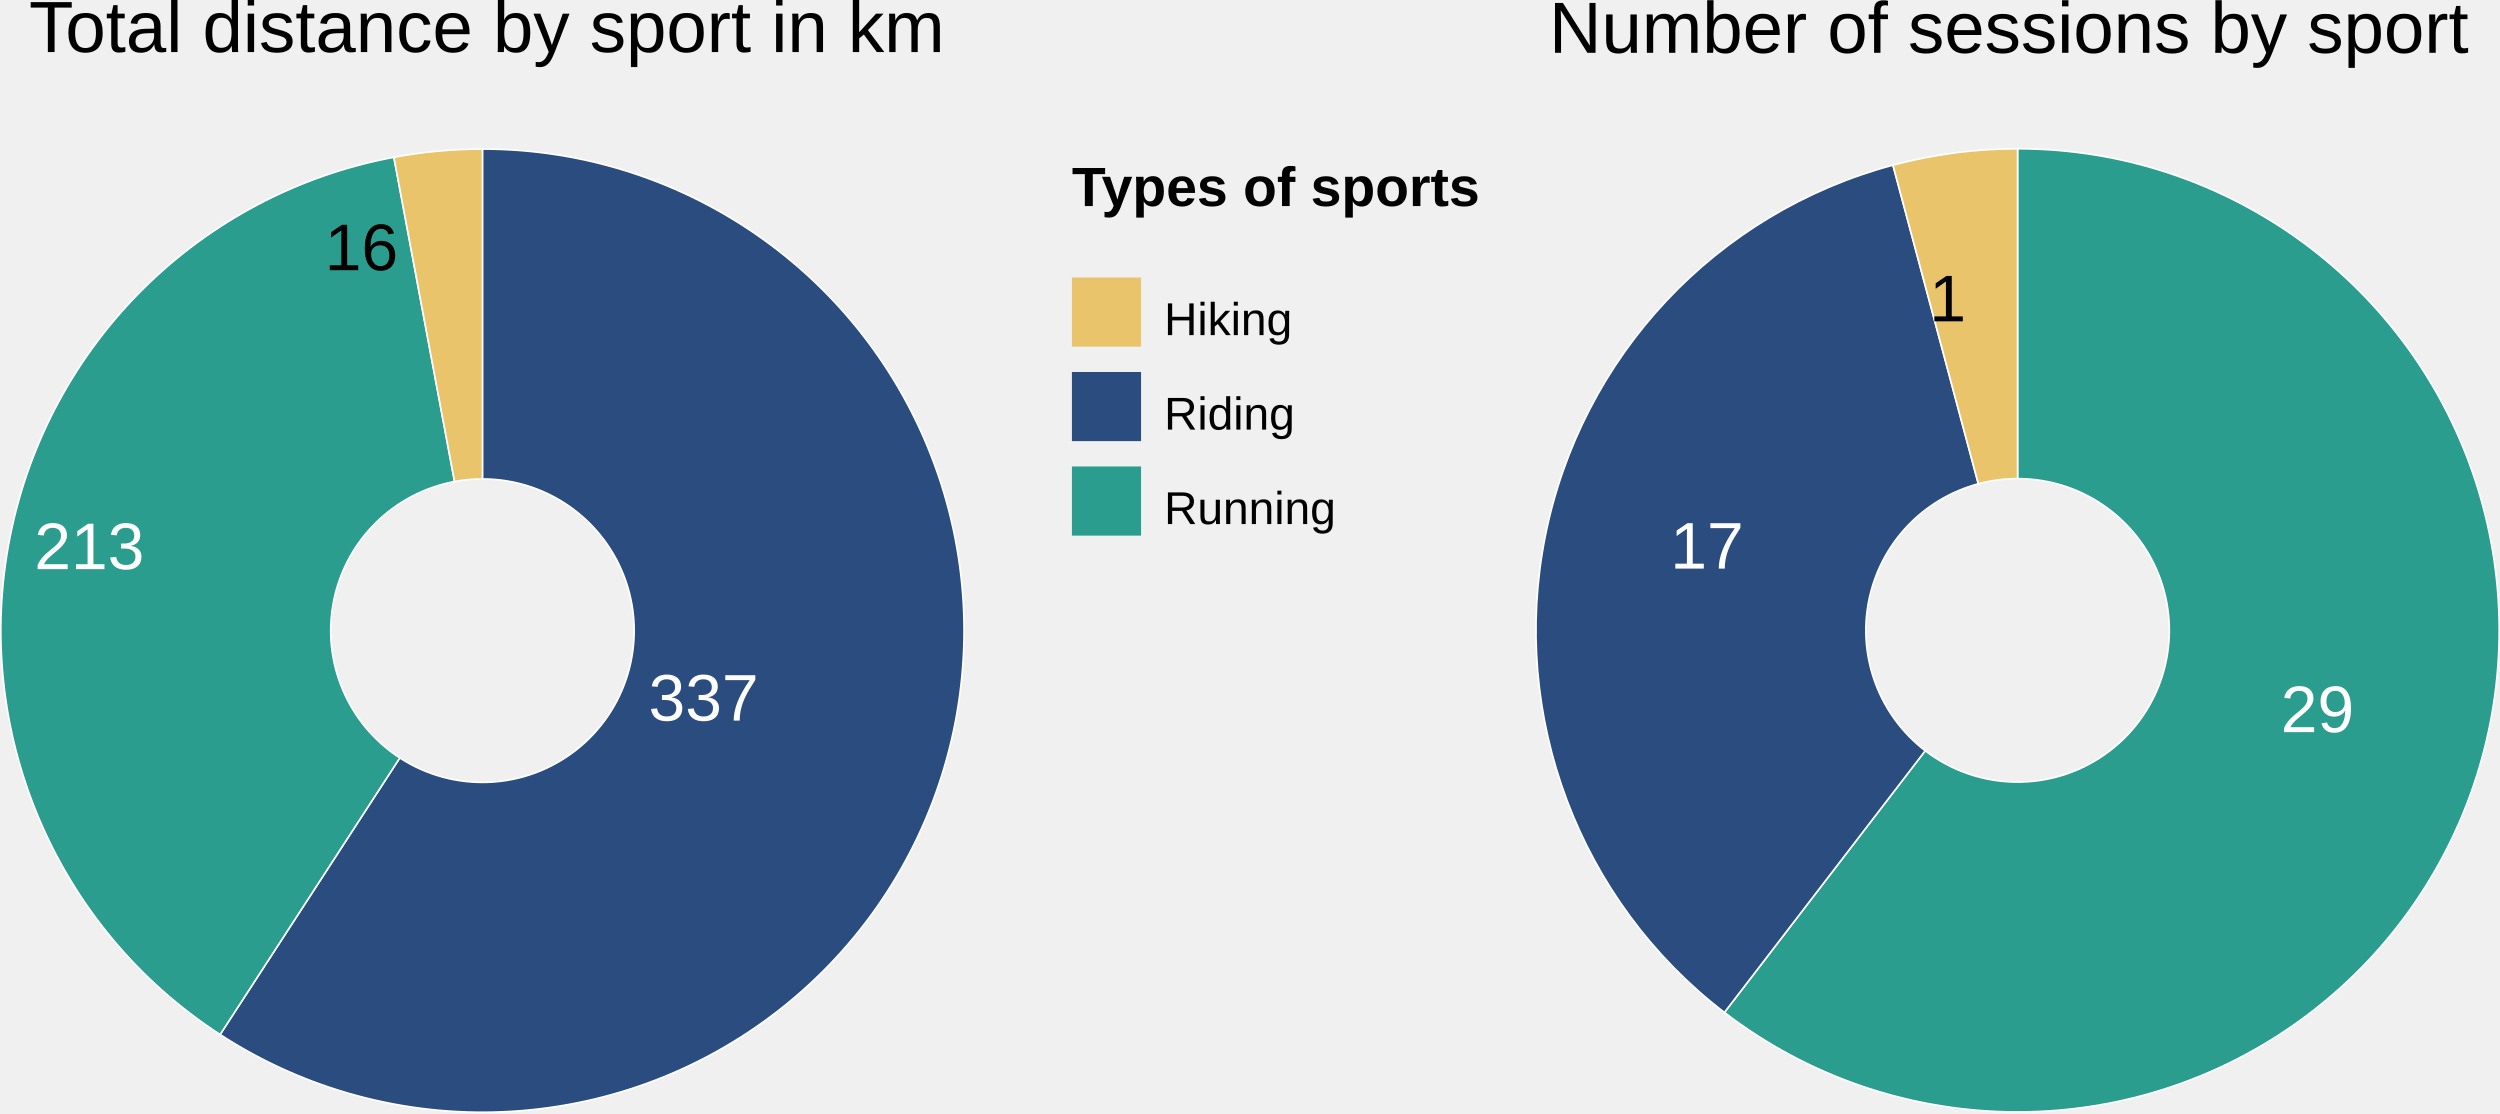
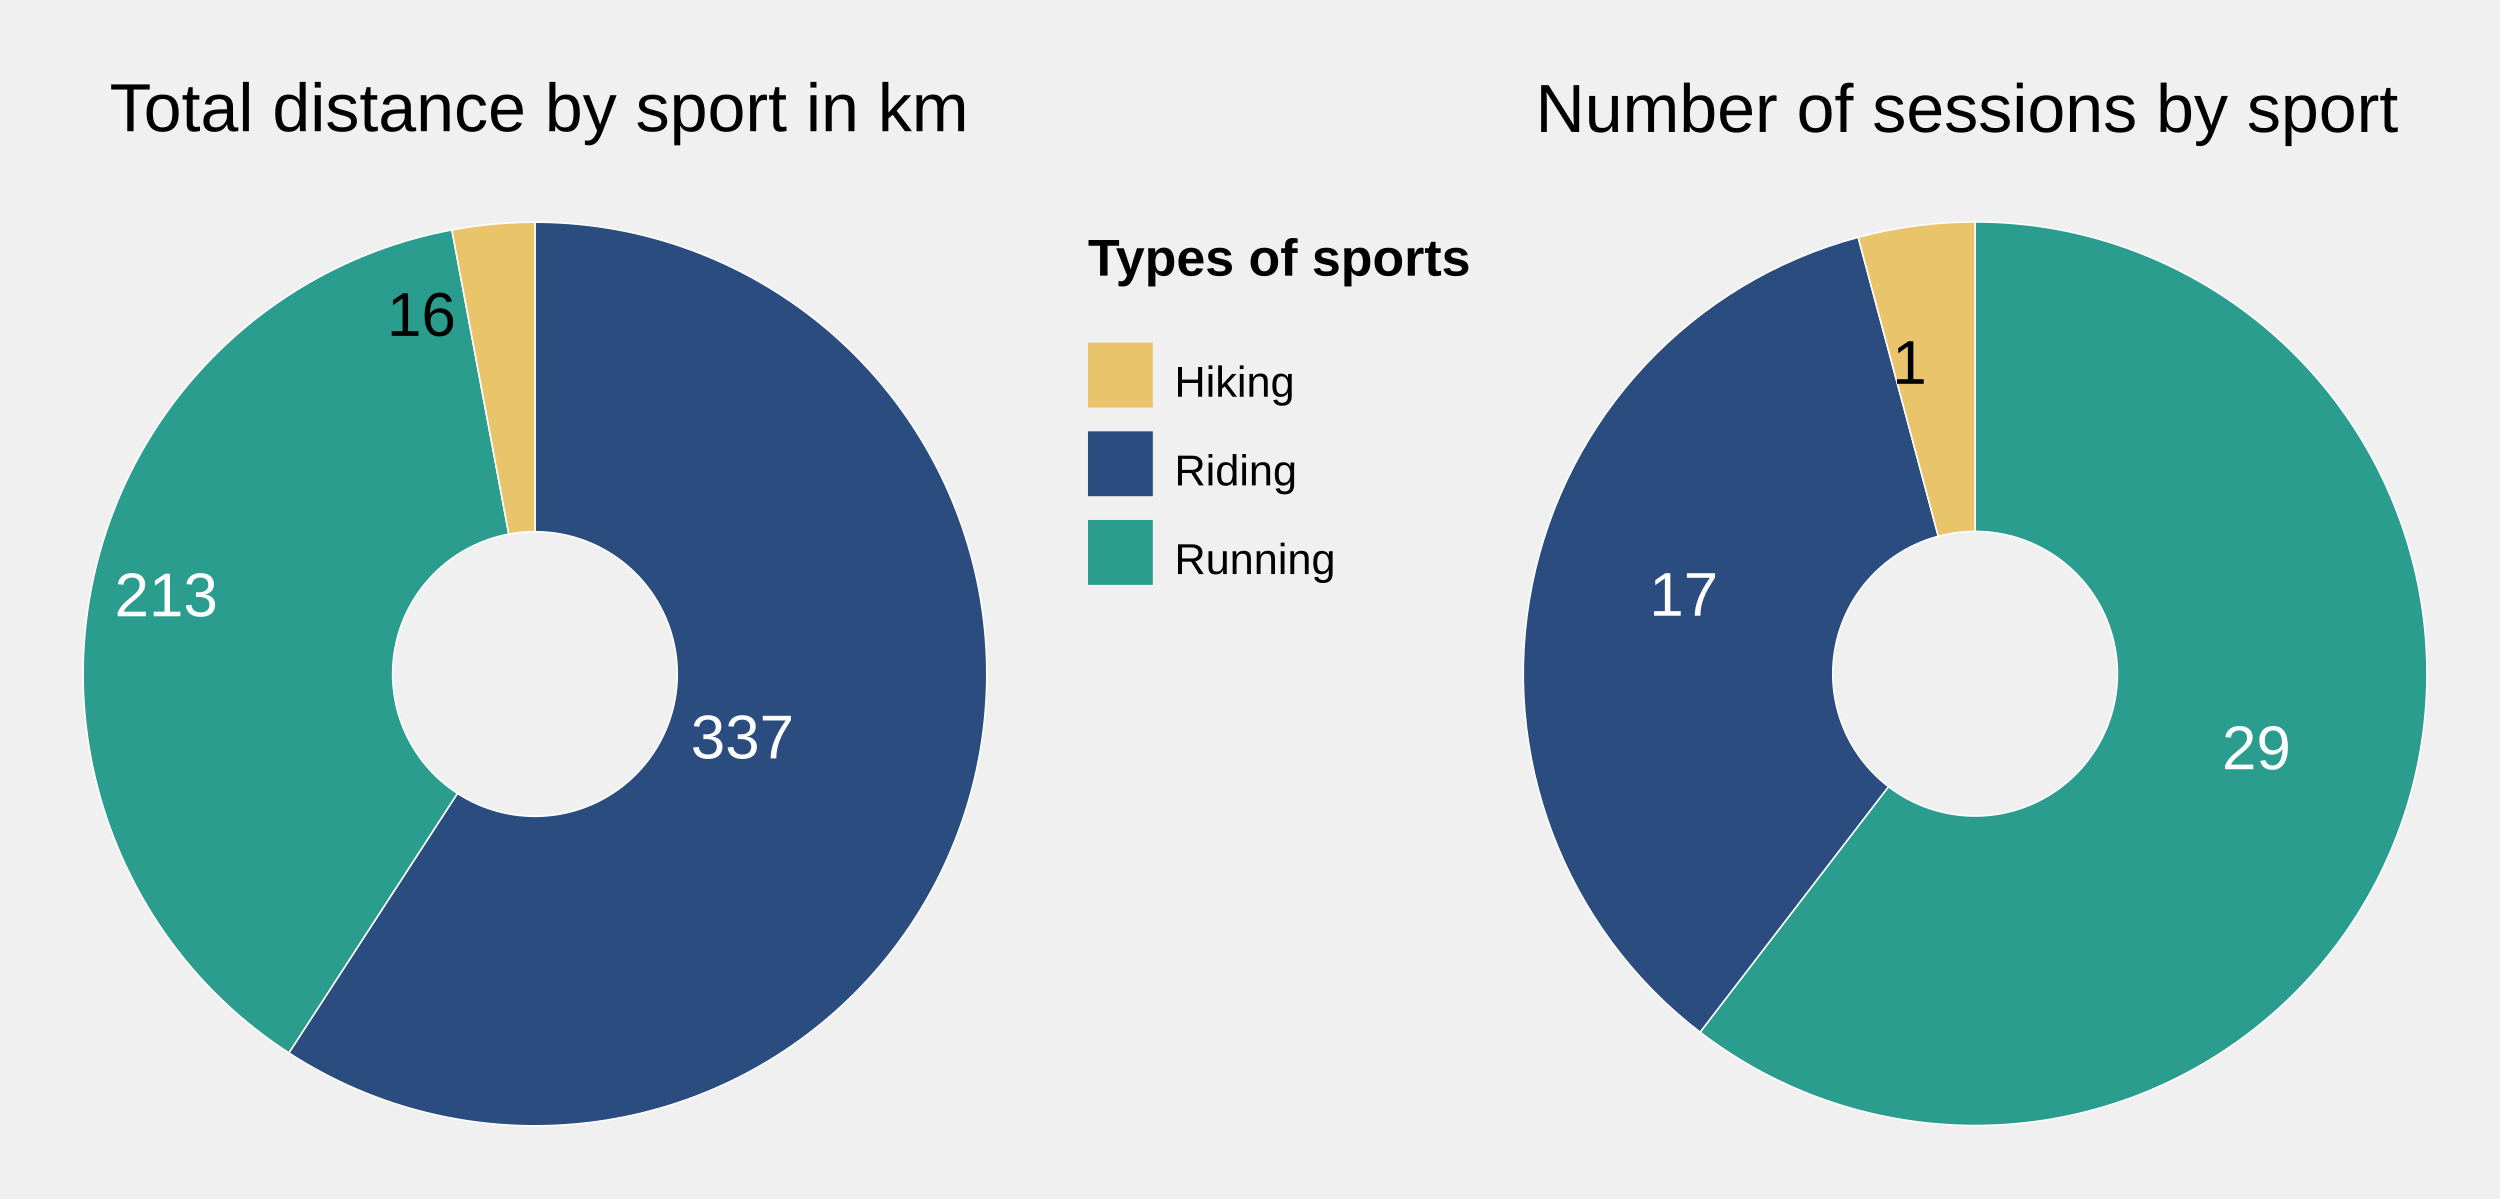
- <svg xmlns="http://www.w3.org/2000/svg" width="1515.808" height="674.887" version="1.1" id="svg9" xml:space="preserve">
+ <svg xmlns="http://www.w3.org/2000/svg" width="1615.808" height="774.887" viewBox="0 0 1615.808 774.887" preserveAspectRatio="xMidYMid" version="1.1" id="svg9" xml:space="preserve">
  <defs id="defs9" />
-   <g id="pie" transform="translate(292.5135,382.3858)">
+   <g id="pie" transform="translate(345.7558,435.6281)">
    <path fill="#2b4c7e" stroke="#ffffff" d="M 0,-292 A 292,292 0 1 1 -159.056,244.878 L -50.113,77.153 A 92,92 0 1 0 0,-92 Z" id="path1" />
    <path fill="#2a9d8f" stroke="#ffffff" d="m -159.056,244.878 a 292,292 0 0 1 105.36,-531.899 l 36.778,196.589 A 92,92 0 0 0 -50.113,77.153 Z" id="path2" />
    <path fill="#e9c46a" stroke="#ffffff" d="M -53.695,-287.021 A 292,292 0 0 1 0,-292 v 200 a 92,92 0 0 0 -16.918,1.569 z" id="path3" />
    <g id="labels-2">
      <g transform="translate(184.091,54.53889)" id="g3">
        <text text-anchor="middle" style="font-style:normal;font-variant:normal;font-weight:normal;font-stretch:normal;font-size:40px;font-family:Arial, sans-serif;-inkscape-font-specification:'Arial, sans-serif, Normal';font-variant-ligatures:normal;font-variant-caps:normal;font-variant-numeric:normal;font-variant-east-asian:normal;text-anchor:middle;fill:#ffffff;fill-opacity:1" id="text3-7">
          <tspan id="tspan21" x="0" y="0">337</tspan>
        </text>
      </g>
      <g transform="translate(-188.3406,-37.30719)" id="g4-79">
        <text text-anchor="middle" style="font-style:normal;font-variant:normal;font-weight:normal;font-stretch:normal;font-size:40px;font-family:Arial, sans-serif;-inkscape-font-specification:'Arial, sans-serif, Normal';font-variant-ligatures:normal;font-variant-caps:normal;font-variant-numeric:normal;font-variant-east-asian:normal;text-anchor:middle;fill:#ffffff;fill-opacity:1" id="text4-3">
          <tspan id="tspan20" x="0" y="0">213</tspan>
        </text>
      </g>
      <g transform="translate(-17.72899,-191.1797)" id="g5-19">
        <text text-anchor="middle" style="font-style:normal;font-variant:normal;font-weight:normal;font-stretch:normal;font-size:40px;font-family:Arial, sans-serif;-inkscape-font-specification:'Arial, sans-serif, Normal';font-variant-ligatures:normal;font-variant-caps:normal;font-variant-numeric:normal;font-variant-east-asian:normal;text-anchor:middle;fill:#000000" id="text5-86" x="-5.631" y="-27.389">
          <tspan id="tspan22" x="-5.631" y="-27.389">16</tspan>
        </text>
      </g>
    </g>
  </g>
-   <g id="pie-2" transform="translate(1223.307,382.1984)">
+   <g id="pie-2" transform="translate(1276.55,435.4407)">
    <path fill="#2a9d8f" stroke="#ffffff" d="M 0,-292 A 292,292 0 1 1 -177.758,231.659 L -56.006,72.989 A 92,92 0 1 0 0,-92 Z" id="path1-2" />
    <path fill="#2b4c7e" stroke="#ffffff" d="m -177.758,231.659 a 292,292 0 0 1 102.183,-513.71 l 51.764,193.185 A 92,92 0 0 0 -56.006,72.989 Z" id="path2-1" />
    <path fill="#e9c46a" stroke="#ffffff" d="M -75.575,-282.05 A 292,292 0 0 1 0,-292 v 200 a 92,92 0 0 0 -23.811,3.135 z" id="path3-6" />
    <g id="labels">
      <g transform="translate(181.8106,61.71638)" id="g3-8">
        <text text-anchor="middle" style="font-style:normal;font-variant:normal;font-weight:normal;font-stretch:normal;font-size:40px;font-family:Arial, sans-serif;-inkscape-font-specification:'Arial, sans-serif, Normal';font-variant-ligatures:normal;font-variant-caps:normal;font-variant-numeric:normal;font-variant-east-asian:normal;text-anchor:middle;fill:#ffffff;fill-opacity:1" id="text3-5">29</text>
      </g>
      <g transform="translate(-188.3108,-37.45734)" id="g4-7">
        <text text-anchor="middle" style="font-style:normal;font-variant:normal;font-weight:normal;font-stretch:normal;font-size:40px;font-family:Arial, sans-serif;-inkscape-font-specification:'Arial, sans-serif, Normal';font-variant-ligatures:normal;font-variant-caps:normal;font-variant-numeric:normal;font-variant-east-asian:normal;text-anchor:middle;fill:#ffffff;fill-opacity:1" id="text4-6">17</text>
      </g>
      <g transform="translate(-25.06103,-190.3574)" id="g5-1" />
    </g>
  </g>
-   <g id="legend" transform="matrix(3.856592,0,0,3.856592,663.4151,136.1105)">
+   <g id="legend" transform="matrix(3.856592,0,0,3.856592,716.6574,189.3528)">
    <g transform="translate(-3.495714,-0.5309821)" id="g9">
      <g class="legendColor" id="g8">
        <g class="legendCells" transform="matrix(0.7246395,0,0,0.7246395,0,8.866608)" id="g7">
          <g class="cell" id="g4">
            <rect class="swatch" height="15" width="15" style="fill:#e9c46a" id="rect3" x="0" y="0" />
            <text class="label" transform="translate(20,12.5)" font-family="Arial, sans-serif" font-size="10px" id="text3" style="font-style:normal;font-variant:normal;font-weight:normal;font-stretch:normal;font-size:10px;font-family:Arial, sans-serif;-inkscape-font-specification:'Arial, sans-serif, Normal';font-variant-ligatures:normal;font-variant-caps:normal;font-variant-numeric:normal;font-variant-east-asian:normal">
              <tspan id="tspan17" x="0" y="0">Hiking</tspan>
            </text>
          </g>
          <g class="cell" transform="translate(0,20.5)" id="g5">
            <rect class="swatch" height="15" width="15" style="fill:#2b4c7e" id="rect4" x="0" y="0" />
            <text class="label" transform="translate(20,12.5)" font-family="Arial, sans-serif" font-size="10px" id="text4" style="font-style:normal;font-variant:normal;font-weight:normal;font-stretch:normal;font-size:10px;font-family:Arial, sans-serif;-inkscape-font-specification:'Arial, sans-serif, Normal';font-variant-ligatures:normal;font-variant-caps:normal;font-variant-numeric:normal;font-variant-east-asian:normal">
              <tspan id="tspan16" x="0" y="0">Riding</tspan>
            </text>
          </g>
          <g class="cell" transform="translate(0,41)" id="g6">
            <rect class="swatch" height="15" width="15" style="fill:#2a9d8f" id="rect5" x="0" y="0" />
            <text class="label" transform="translate(20,12.5)" font-family="Arial, sans-serif" font-size="10px" id="text5" style="font-style:normal;font-variant:normal;font-weight:normal;font-stretch:normal;font-size:10px;font-family:Arial, sans-serif;-inkscape-font-specification:'Arial, sans-serif, Normal';font-variant-ligatures:normal;font-variant-caps:normal;font-variant-numeric:normal;font-variant-east-asian:normal">
              <tspan id="tspan18" x="0" y="0">Running</tspan>
            </text>
          </g>
        </g>
        <text class="legendTitle" font-family="Arial, sans-serif" font-size="8.696px" font-weight="bold" id="text7" y="-2.365" style="font-style:normal;font-variant:normal;font-weight:bold;font-stretch:normal;font-size:8.696px;font-family:Arial, sans-serif;-inkscape-font-specification:'Arial, sans-serif, Bold';font-variant-ligatures:normal;font-variant-caps:normal;font-variant-numeric:normal;font-variant-east-asian:normal;stroke-width:0.725;stroke-dasharray:none">
          <tspan id="tspan19" x="0" y="-2.365">Types of sports</tspan>
        </text>
      </g>
    </g>
  </g>
-   <text text-anchor="middle" style="font-style:normal;font-variant:normal;font-weight:normal;font-stretch:normal;font-size:40px;font-family:Arial, sans-serif;-inkscape-font-specification:'Arial, sans-serif, Normal';font-variant-ligatures:normal;font-variant-caps:normal;font-variant-numeric:normal;font-variant-east-asian:normal;text-anchor:middle;fill:#000000" id="text5-86-9" x="1197.59" y="194.825">
-     <tspan id="tspan1" x="1197.59" y="194.825">1</tspan>
+   <text text-anchor="middle" style="font-style:normal;font-variant:normal;font-weight:normal;font-stretch:normal;font-size:40px;font-family:Arial, sans-serif;-inkscape-font-specification:'Arial, sans-serif, Normal';font-variant-ligatures:normal;font-variant-caps:normal;font-variant-numeric:normal;font-variant-east-asian:normal;text-anchor:middle;fill:#000000" id="text5-86-9" x="1250.833" y="248.067">
+     <tspan id="tspan1" x="1250.833" y="248.067">1</tspan>
  </text>
-   <text class="legendTitle" font-family="Arial, sans-serif" font-size="8.696px" font-weight="bold" id="text7-5-2" y="32.033" style="font-style:normal;font-variant:normal;font-weight:normal;font-stretch:normal;font-size:44px;font-family:Arial, sans-serif;-inkscape-font-specification:'Arial, sans-serif, Normal';font-variant-ligatures:normal;font-variant-caps:normal;font-variant-numeric:normal;font-variant-east-asian:normal;stroke-width:2.795;stroke-dasharray:none" x="939.229">
-     <tspan id="tspan14" x="939.229" y="32.033">Number of sessions by sport</tspan>
+   <text class="legendTitle" font-family="Arial, sans-serif" font-size="8.696px" font-weight="bold" id="text7-5-2" y="85.275" style="font-style:normal;font-variant:normal;font-weight:normal;font-stretch:normal;font-size:44px;font-family:Arial, sans-serif;-inkscape-font-specification:'Arial, sans-serif, Normal';font-variant-ligatures:normal;font-variant-caps:normal;font-variant-numeric:normal;font-variant-east-asian:normal;stroke-width:2.795;stroke-dasharray:none" x="992.472">
+     <tspan id="tspan14" x="992.472" y="85.275">Number of sessions by sport</tspan>
  </text>
-   <text class="legendTitle" font-family="Arial, sans-serif" font-size="8.696px" font-weight="bold" id="text7-5-2-1" y="31.552" style="font-style:normal;font-variant:normal;font-weight:normal;font-stretch:normal;font-size:44px;font-family:Arial, sans-serif;-inkscape-font-specification:'Arial, sans-serif, Normal';font-variant-ligatures:normal;font-variant-caps:normal;font-variant-numeric:normal;font-variant-east-asian:normal;stroke-width:2.795;stroke-dasharray:none" x="17.625">
-     <tspan id="tspan23" x="17.625" y="31.552">Total distance by sport in km</tspan>
+   <text class="legendTitle" font-family="Arial, sans-serif" font-size="8.696px" font-weight="bold" id="text7-5-2-1" y="84.794" style="font-style:normal;font-variant:normal;font-weight:normal;font-stretch:normal;font-size:44px;font-family:Arial, sans-serif;-inkscape-font-specification:'Arial, sans-serif, Normal';font-variant-ligatures:normal;font-variant-caps:normal;font-variant-numeric:normal;font-variant-east-asian:normal;stroke-width:2.795;stroke-dasharray:none" x="70.867">
+     <tspan id="tspan23" x="70.867" y="84.794">Total distance by sport in km</tspan>
  </text>
</svg>
